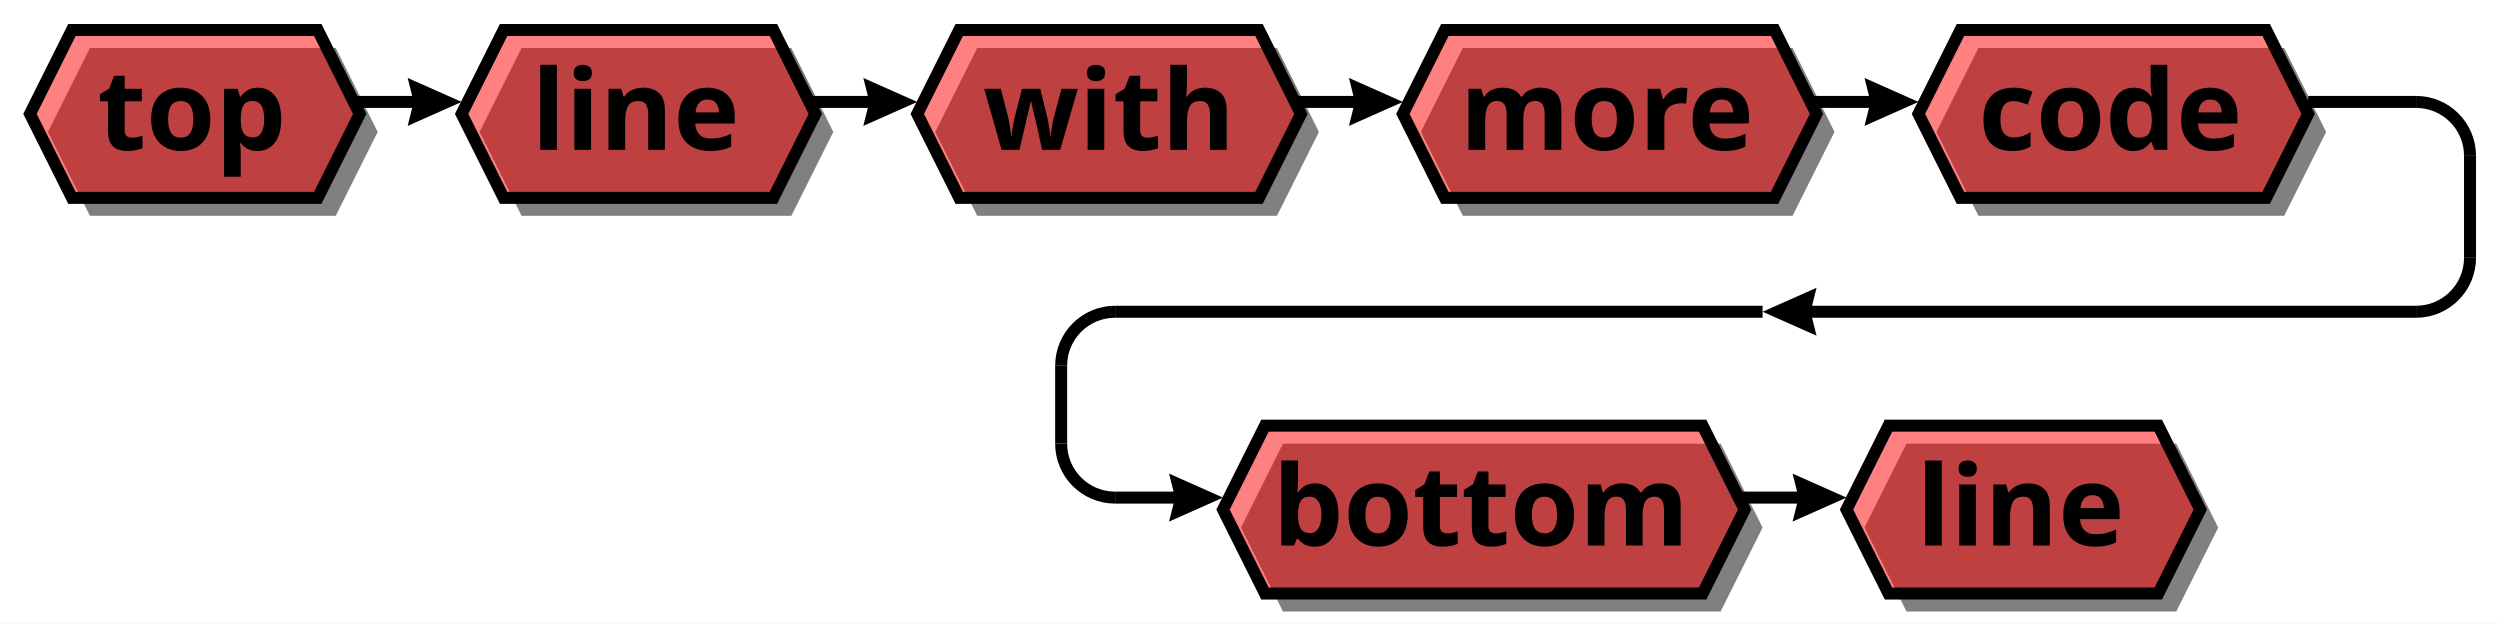
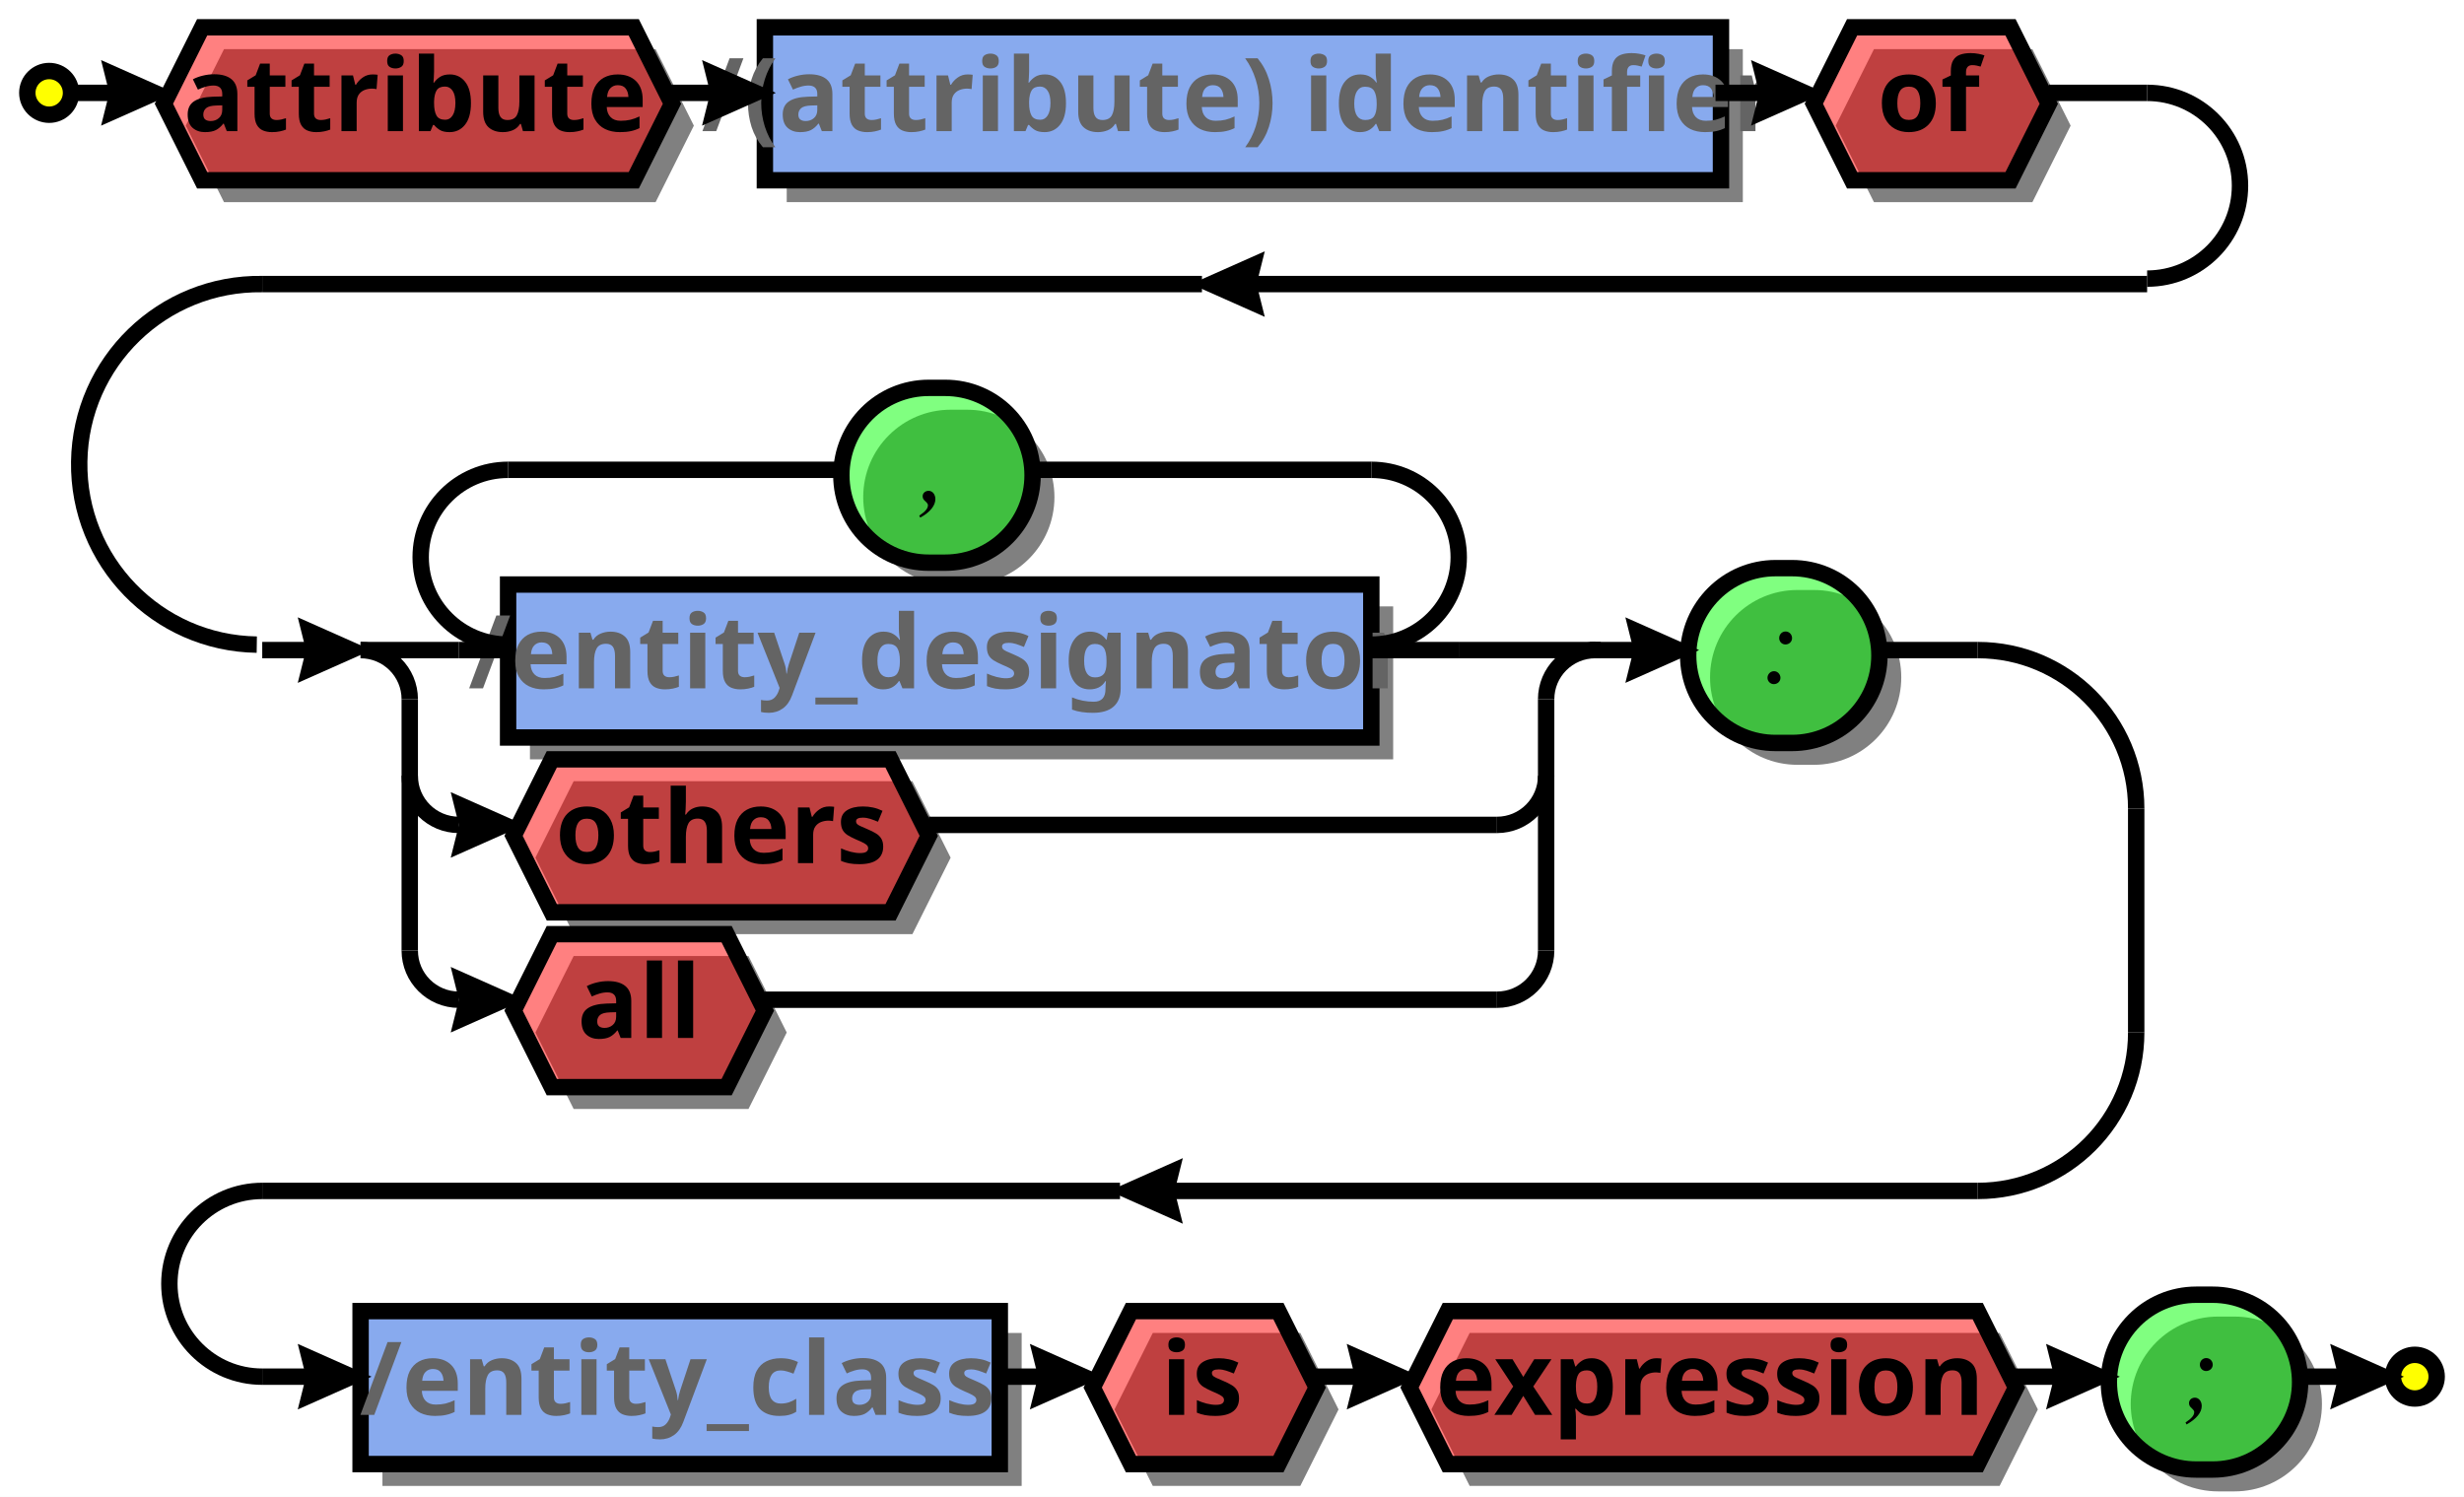
- <svg xmlns="http://www.w3.org/2000/svg" xml:space="preserve" width="417" height="104" version="1.1">
+ <svg xmlns="http://www.w3.org/2000/svg" xml:space="preserve" width="451" height="274" version="1.1">
  <style type="text/css">

.title_font {fill:#000000; text-anchor:middle;
font-family:Sans; font-size:22pt; font-weight:bold; font-style:normal; }
.token_font {fill:#000000; text-anchor:middle;
- font-family:Sans; font-size:16pt; font-weight:bold; font-style:normal; }
- .box_font {fill:#000000; text-anchor:middle;
- font-family:Times; font-size:14pt; font-weight:bold; font-style:normal; }
- .bubble_font {fill:#000000; text-anchor:middle;
+ font-family:Times; font-size:16pt; font-weight:normal; font-style:italic; }
+ .box_font {fill:#646464; text-anchor:middle;
font-family:Sans; font-size:14pt; font-weight:bold; font-style:normal; }
- .hex_font {fill:#000000; text-anchor:middle;
+ .hex_bubble_font {fill:#000000; text-anchor:middle;
font-family:Sans; font-size:14pt; font-weight:bold; font-style:normal; }
.label {fill: #000; text-anchor:middle; font-size:16pt; font-weight:bold; font-family:Sans;}
.link {fill: #0D47A1;}
.link:hover {fill: #0D47A1; text-decoration:underline;}
.link:visited {fill: #4A148C;}

</style>
  <defs>
    <marker id="arrow" markerWidth="5" markerHeight="4" refX="2.5" refY="2" orient="auto" markerUnits="strokeWidth">
      <path d="M0,0 L0.5,2 L0,4 L4.5,2 z" fill="#000000" />
    </marker>
  </defs>
  <rect width="100%" height="100%" fill="white" />
-   <path d="M15,36 H56 L63,22 L56,8 H15 L8,22 z" fill="#000000" fill-opacity="0.498" />
-   <path d="M12,33 H53 L60,19 L53,5 H12 L5,19 z" stroke="#000000" stroke-width="2" fill="#ff0000" fill-opacity="0.498" />
-   <text class="hex_font" x="32" y="25">top</text>
-   <path d="M87,36 H132 L139,22 L132,8 H87 L80,22 z" fill="#000000" fill-opacity="0.498" />
-   <path d="M84,33 H129 L136,19 L129,5 H84 L77,19 z" stroke="#000000" stroke-width="2" fill="#ff0000" fill-opacity="0.498" />
-   <text class="hex_font" x="106" y="25">line</text>
-   <line x1="59" y1="17" x2="73" y2="17" stroke="#000000" stroke-width="2" marker-end="url(#arrow)" />
-   <path d="M163,36 H213 L220,22 L213,8 H163 L156,22 z" fill="#000000" fill-opacity="0.498" />
-   <path d="M160,33 H210 L217,19 L210,5 H160 L153,19 z" stroke="#000000" stroke-width="2" fill="#ff0000" fill-opacity="0.498" />
-   <text class="hex_font" x="185" y="25">with</text>
-   <line x1="135" y1="17" x2="149" y2="17" stroke="#000000" stroke-width="2" marker-end="url(#arrow)" />
-   <path d="M244,36 H299 L306,22 L299,8 H244 L237,22 z" fill="#000000" fill-opacity="0.498" />
-   <path d="M241,33 H296 L303,19 L296,5 H241 L234,19 z" stroke="#000000" stroke-width="2" fill="#ff0000" fill-opacity="0.498" />
-   <text class="hex_font" x="268" y="25">more</text>
-   <line x1="216" y1="17" x2="230" y2="17" stroke="#000000" stroke-width="2" marker-end="url(#arrow)" />
-   <path d="M330,36 H381 L388,22 L381,8 H330 L323,22 z" fill="#000000" fill-opacity="0.498" />
-   <path d="M327,33 H378 L385,19 L378,5 H327 L320,19 z" stroke="#000000" stroke-width="2" fill="#ff0000" fill-opacity="0.498" />
-   <text class="hex_font" x="352" y="25">code</text>
-   <line x1="302" y1="17" x2="316" y2="17" stroke="#000000" stroke-width="2" marker-end="url(#arrow)" />
-   <path d="M214,102 H287 L294,88 L287,74 H214 L207,88 z" fill="#000000" fill-opacity="0.498" />
-   <path d="M211,99 H284 L291,85 L284,71 H211 L204,85 z" stroke="#000000" stroke-width="2" fill="#ff0000" fill-opacity="0.498" />
-   <text class="hex_font" x="247" y="91">bottom</text>
-   <path d="M318,102 H363 L370,88 L363,74 H318 L311,88 z" fill="#000000" fill-opacity="0.498" />
-   <path d="M315,99 H360 L367,85 L360,71 H315 L308,85 z" stroke="#000000" stroke-width="2" fill="#ff0000" fill-opacity="0.498" />
-   <text class="hex_font" x="337" y="91">line</text>
-   <line x1="290" y1="83" x2="304" y2="83" stroke="#000000" stroke-width="2" marker-end="url(#arrow)" />
-   <line x1="385" y1="17" x2="403" y2="17" stroke="#000000" stroke-width="2" />
-   <path d="M412,26 A9,9 0 0,0 403,17" stroke="#000000" stroke-width="2" fill="none" />
-   <line x1="412" y1="26" x2="412" y2="43" stroke="#000000" stroke-width="2" />
-   <path d="M403,52 A9,9 0 0,0 412,43" stroke="#000000" stroke-width="2" fill="none" />
-   <line x1="403" y1="52" x2="298" y2="52" stroke="#000000" stroke-width="2" marker-end="url(#arrow)" />
-   <line x1="294" y1="52" x2="186" y2="52" stroke="#000000" stroke-width="2" />
-   <path d="M186,52 A9,9 0 0,0 177,61" stroke="#000000" stroke-width="2" fill="none" />
-   <line x1="177" y1="61" x2="177" y2="74" stroke="#000000" stroke-width="2" />
-   <path d="M177,74 A9,9 0 0,0 186,83" stroke="#000000" stroke-width="2" fill="none" />
-   <line x1="186" y1="83" x2="200" y2="83" stroke="#000000" stroke-width="2" marker-end="url(#arrow)" />
+   <circle cx="9" cy="17" r="4" stroke="#000000" stroke-width="3" fill="#ffff00" />
+   <path d="M41,37 H120 L127,23 L120,9 H41 L34,23 z" fill="#000000" fill-opacity="0.498" />
+   <path d="M37,33 H116 L123,19 L116,5 H37 L30,19 z" stroke="#000000" stroke-width="3" fill="#ff0000" fill-opacity="0.498" />
+   <text class="hex_bubble_font" x="76" y="24">attribute</text>
+   <rect x="144" y="9" width="175" height="28" fill="#000000" fill-opacity="0.498" />
+   <rect x="140" y="5" width="175" height="28" stroke="#000000" stroke-width="3" fill="#88aaee" fill-opacity="1.0" />
+   <text class="box_font" x="227" y="24">/(attribute) identifier</text>
+   <line x1="122" y1="17" x2="136" y2="17" stroke="#000000" stroke-width="3" marker-end="url(#arrow)" />
+   <path d="M343,37 H372 L379,23 L372,9 H343 L336,23 z" fill="#000000" fill-opacity="0.498" />
+   <path d="M339,33 H368 L375,19 L368,5 H339 L332,19 z" stroke="#000000" stroke-width="3" fill="#ff0000" fill-opacity="0.498" />
+   <text class="hex_bubble_font" x="353" y="24">of</text>
+   <line x1="314" y1="17" x2="328" y2="17" stroke="#000000" stroke-width="3" marker-end="url(#arrow)" />
+   <rect x="97" y="111" width="158" height="28" fill="#000000" fill-opacity="0.498" />
+   <rect x="93" y="107" width="158" height="28" stroke="#000000" stroke-width="3" fill="#88aaee" fill-opacity="1.0" />
+   <text class="box_font" x="172" y="126">/entity_designator</text>
+   <path d="M174,107 A16,16 0 0,1 174,75 H177 A16,16 0 0,1 177,107 z" fill="#000000" fill-opacity="0.498" />
+   <path d="M170,103 A16,16 0 0,1 170,71 H173 A16,16 0 0,1 173,103 z" stroke="#000000" stroke-width="3" fill="#00ff00" fill-opacity="0.498" />
+   <text class="token_font" x="171" y="92">,</text>
+   <line x1="93" y1="86" x2="154" y2="86" stroke="#000000" stroke-width="3" />
+   <line x1="189" y1="86" x2="251" y2="86" stroke="#000000" stroke-width="3" />
+   <line x1="84" y1="119" x2="93" y2="119" stroke="#000000" stroke-width="3" />
+   <path d="M93,86 A16,16 0 0,0 93,118" stroke="#000000" stroke-width="3" fill="none" />
+   <path d="M251,118 A16,16 0 0,0 251,86" stroke="#000000" stroke-width="3" fill="none" />
+   <line x1="251" y1="119" x2="267" y2="119" stroke="#000000" stroke-width="3" />
+   <path d="M105,171 H167 L174,157 L167,143 H105 L98,157 z" fill="#000000" fill-opacity="0.498" />
+   <path d="M101,167 H163 L170,153 L163,139 H101 L94,153 z" stroke="#000000" stroke-width="3" fill="#ff0000" fill-opacity="0.498" />
+   <text class="hex_bubble_font" x="132" y="158">others</text>
+   <path d="M105,203 H137 L144,189 L137,175 H105 L98,189 z" fill="#000000" fill-opacity="0.498" />
+   <path d="M101,199 H133 L140,185 L133,171 H101 L94,185 z" stroke="#000000" stroke-width="3" fill="#ff0000" fill-opacity="0.498" />
+   <text class="hex_bubble_font" x="117" y="190">all</text>
+   <line x1="66" y1="119" x2="84" y2="119" stroke="#000000" stroke-width="3" />
+   <line x1="267" y1="119" x2="293" y2="119" stroke="#000000" stroke-width="3" />
+   <path d="M75,128 A9,9 0 0,0 66,119" stroke="#000000" stroke-width="3" fill="none" />
+   <line x1="84" y1="151" x2="90" y2="151" stroke="#000000" stroke-width="3" marker-end="url(#arrow)" />
+   <line x1="170" y1="151" x2="274" y2="151" stroke="#000000" stroke-width="3" />
+   <path d="M75,142 A9,9 0 0,0 84,151" stroke="#000000" stroke-width="3" fill="none" />
+   <path d="M274,151 A9,9 0 0,0 283,142" stroke="#000000" stroke-width="3" fill="none" />
+   <line x1="84" y1="183" x2="90" y2="183" stroke="#000000" stroke-width="3" marker-end="url(#arrow)" />
+   <line x1="140" y1="183" x2="274" y2="183" stroke="#000000" stroke-width="3" />
+   <path d="M75,174 A9,9 0 0,0 84,183" stroke="#000000" stroke-width="3" fill="none" />
+   <path d="M274,183 A9,9 0 0,0 283,174" stroke="#000000" stroke-width="3" fill="none" />
+   <path d="M292,119 A9,9 0 0,0 283,128" stroke="#000000" stroke-width="3" fill="none" />
+   <line x1="75" y1="174" x2="75" y2="128" stroke="#000000" stroke-width="3" />
+   <line x1="283" y1="174" x2="283" y2="128" stroke="#000000" stroke-width="3" />
+   <path d="M329,140 A16,16 0 0,1 329,108 H332 A16,16 0 0,1 332,140 z" fill="#000000" fill-opacity="0.498" />
+   <path d="M325,136 A16,16 0 0,1 325,104 H328 A16,16 0 0,1 328,136 z" stroke="#000000" stroke-width="3" fill="#00ff00" fill-opacity="0.498" />
+   <text class="token_font" x="326" y="125">:</text>
+   <line x1="291" y1="119" x2="305" y2="119" stroke="#000000" stroke-width="3" marker-end="url(#arrow)" />
+   <line x1="375" y1="17" x2="393" y2="17" stroke="#000000" stroke-width="3" />
+   <path d="M393,51 A17,17 0 0,0 393,17" stroke="#000000" stroke-width="3" fill="none" />
+   <line x1="393" y1="52" x2="224" y2="52" stroke="#000000" stroke-width="3" marker-end="url(#arrow)" />
+   <line x1="220" y1="52" x2="48" y2="52" stroke="#000000" stroke-width="3" />
+   <path d="M48,52 A33,33 0 0,0 47,118" stroke="#000000" stroke-width="3" fill="none" />
+   <line x1="48" y1="119" x2="62" y2="119" stroke="#000000" stroke-width="3" marker-end="url(#arrow)" />
+   <rect x="70" y="244" width="117" height="28" fill="#000000" fill-opacity="0.498" />
+   <rect x="66" y="240" width="117" height="28" stroke="#000000" stroke-width="3" fill="#88aaee" fill-opacity="1.0" />
+   <text class="box_font" x="124" y="259">/entity_class</text>
+   <path d="M211,272 H238 L245,258 L238,244 H211 L204,258 z" fill="#000000" fill-opacity="0.498" />
+   <path d="M207,268 H234 L241,254 L234,240 H207 L200,254 z" stroke="#000000" stroke-width="3" fill="#ff0000" fill-opacity="0.498" />
+   <text class="hex_bubble_font" x="220" y="259">is</text>
+   <line x1="182" y1="252" x2="196" y2="252" stroke="#000000" stroke-width="3" marker-end="url(#arrow)" />
+   <path d="M269,272 H366 L373,258 L366,244 H269 L262,258 z" fill="#000000" fill-opacity="0.498" />
+   <path d="M265,268 H362 L369,254 L362,240 H265 L258,254 z" stroke="#000000" stroke-width="3" fill="#ff0000" fill-opacity="0.498" />
+   <text class="hex_bubble_font" x="313" y="259">expression</text>
+   <line x1="240" y1="252" x2="254" y2="252" stroke="#000000" stroke-width="3" marker-end="url(#arrow)" />
+   <path d="M406,273 A16,16 0 0,1 406,241 H409 A16,16 0 0,1 409,273 z" fill="#000000" fill-opacity="0.498" />
+   <path d="M402,269 A16,16 0 0,1 402,237 H405 A16,16 0 0,1 405,269 z" stroke="#000000" stroke-width="3" fill="#00ff00" fill-opacity="0.498" />
+   <text class="token_font" x="403" y="258">;</text>
+   <line x1="368" y1="252" x2="382" y2="252" stroke="#000000" stroke-width="3" marker-end="url(#arrow)" />
+   <line x1="344" y1="119" x2="362" y2="119" stroke="#000000" stroke-width="3" />
+   <path d="M391,148 A29,29 0 0,0 362,119" stroke="#000000" stroke-width="3" fill="none" />
+   <line x1="391" y1="148" x2="391" y2="189" stroke="#000000" stroke-width="3" />
+   <path d="M362,218 A29,29 0 0,0 391,189" stroke="#000000" stroke-width="3" fill="none" />
+   <line x1="362" y1="218" x2="209" y2="218" stroke="#000000" stroke-width="3" marker-end="url(#arrow)" />
+   <line x1="205" y1="218" x2="48" y2="218" stroke="#000000" stroke-width="3" />
+   <path d="M48,218 A17,17 0 0,0 48,252" stroke="#000000" stroke-width="3" fill="none" />
+   <line x1="48" y1="252" x2="62" y2="252" stroke="#000000" stroke-width="3" marker-end="url(#arrow)" />
+   <line x1="12" y1="17" x2="26" y2="17" stroke="#000000" stroke-width="3" marker-end="url(#arrow)" />
+   <circle cx="442" cy="252" r="4" stroke="#000000" stroke-width="3" fill="#ffff00" />
+   <line x1="420" y1="252" x2="434" y2="252" stroke="#000000" stroke-width="3" marker-end="url(#arrow)" />
</svg>
